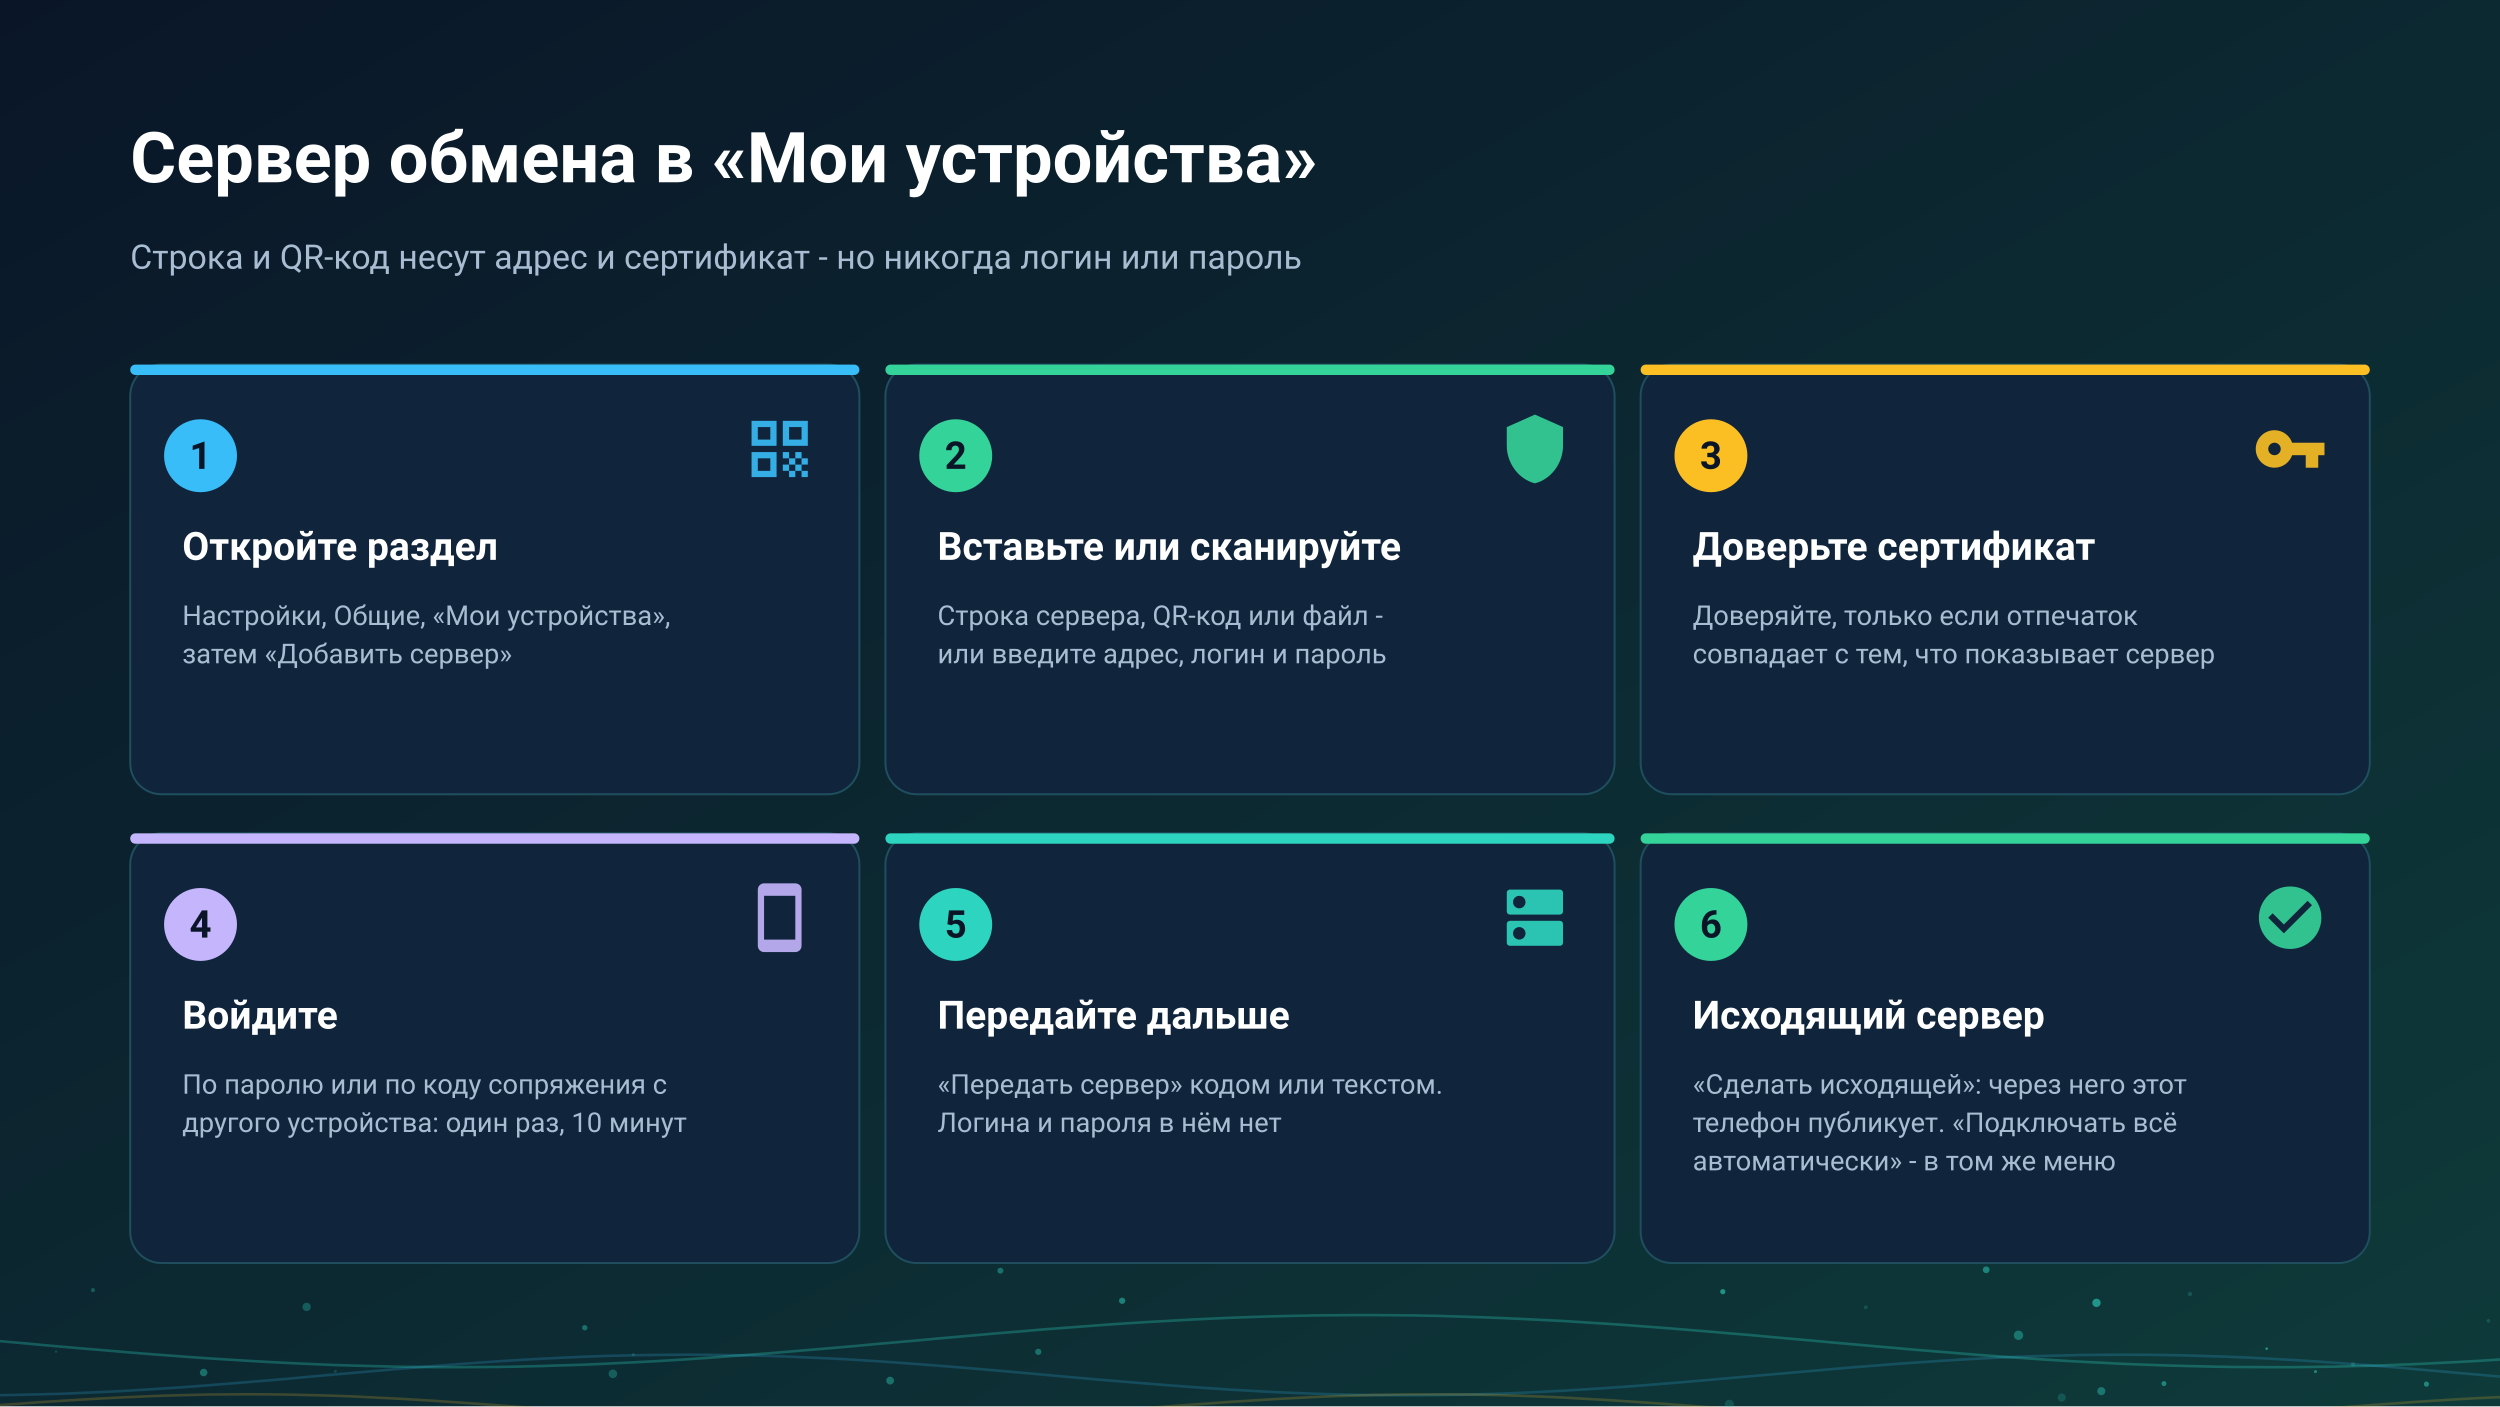
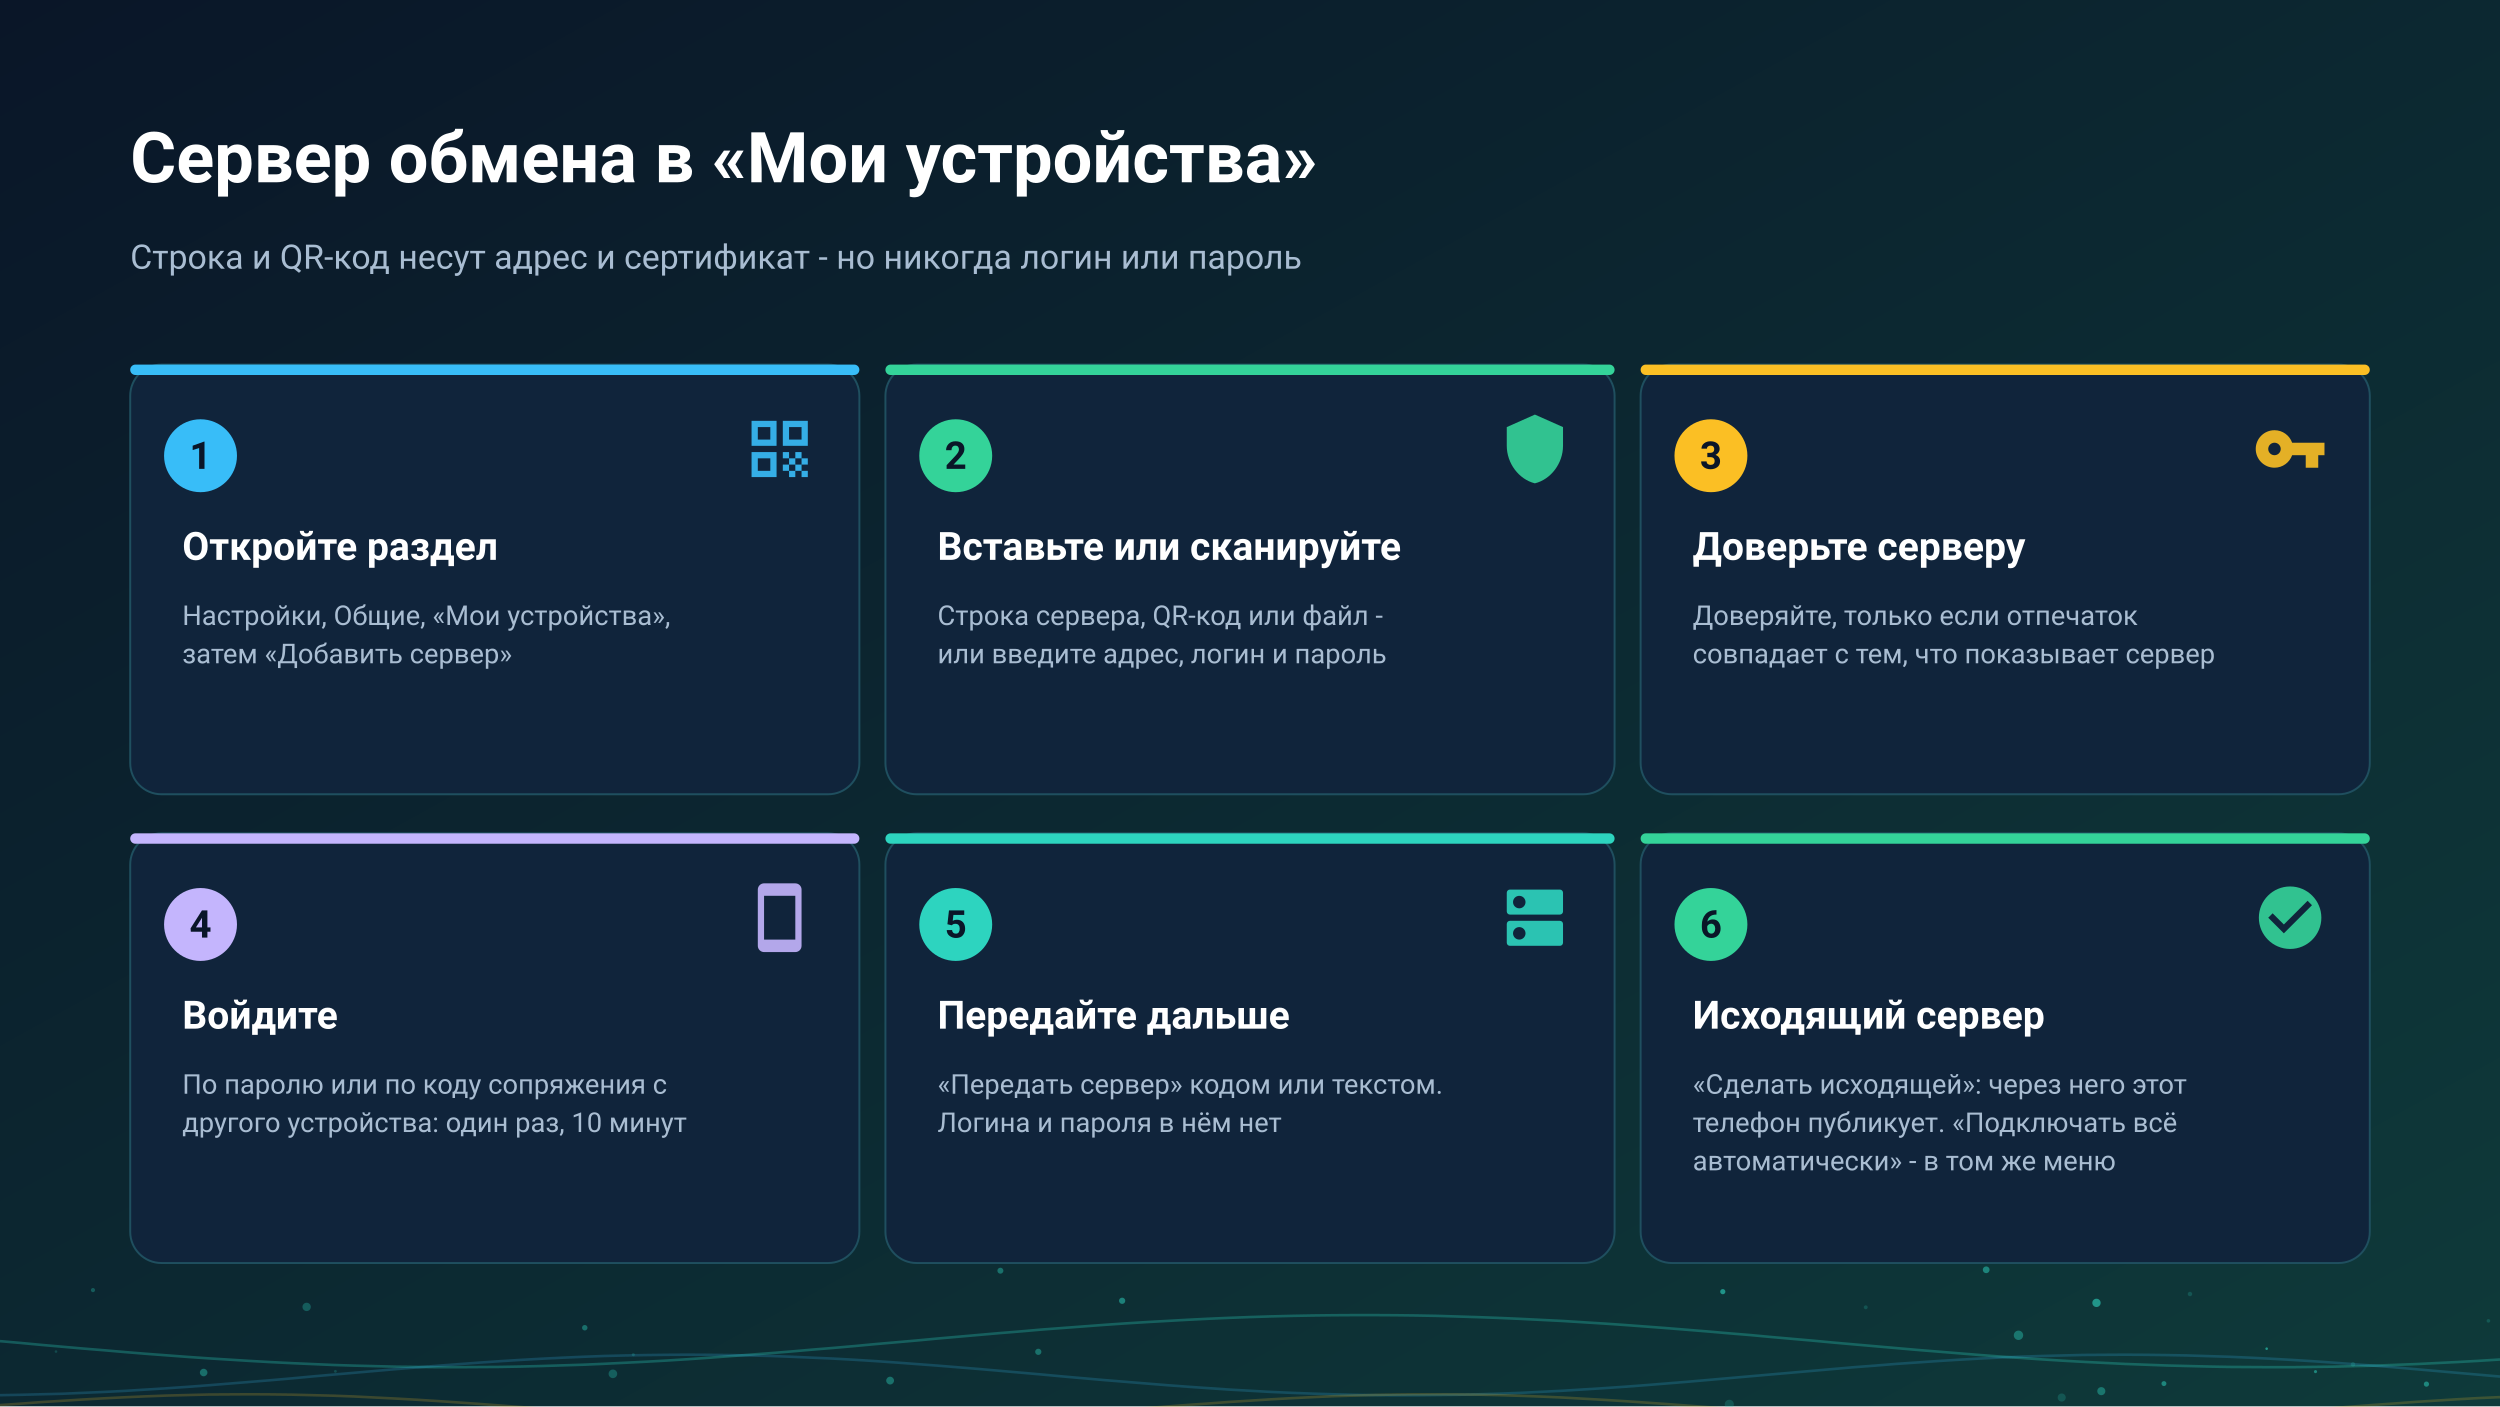
<svg xmlns="http://www.w3.org/2000/svg" viewBox="0 0 1920 1080" width="1920" height="1080" role="img" aria-labelledby="t d" lang="ru">
  <defs>
    <marker id="arr-control" viewBox="0 0 10 10" refX="8.5" refY="5" markerWidth="7" markerHeight="7" orient="auto">
      <path d="M0 0L10 5L0 10z" fill="#38bdf8" />
    </marker>
    <marker id="arr-control-s" viewBox="0 0 10 10" refX="1.5" refY="5" markerWidth="7" markerHeight="7" orient="auto">
      <path d="M10 0L0 5L10 10z" fill="#38bdf8" />
    </marker>
    <marker id="arr-tunnel" viewBox="0 0 10 10" refX="8.5" refY="5" markerWidth="7" markerHeight="7" orient="auto">
      <path d="M0 0L10 5L0 10z" fill="#34d399" />
    </marker>
    <marker id="arr-tunnel-s" viewBox="0 0 10 10" refX="1.5" refY="5" markerWidth="7" markerHeight="7" orient="auto">
      <path d="M10 0L0 5L10 10z" fill="#34d399" />
    </marker>
    <marker id="arr-media" viewBox="0 0 10 10" refX="8.5" refY="5" markerWidth="7" markerHeight="7" orient="auto">
      <path d="M0 0L10 5L0 10z" fill="#fbbf24" />
    </marker>
    <marker id="arr-media-s" viewBox="0 0 10 10" refX="1.5" refY="5" markerWidth="7" markerHeight="7" orient="auto">
      <path d="M10 0L0 5L10 10z" fill="#fbbf24" />
    </marker>
    <marker id="arr-lan" viewBox="0 0 10 10" refX="8.5" refY="5" markerWidth="7" markerHeight="7" orient="auto">
      <path d="M0 0L10 5L0 10z" fill="#c4b5fd" />
    </marker>
    <marker id="arr-lan-s" viewBox="0 0 10 10" refX="1.5" refY="5" markerWidth="7" markerHeight="7" orient="auto">
      <path d="M10 0L0 5L10 10z" fill="#c4b5fd" />
    </marker>
    <marker id="arr-danger" viewBox="0 0 10 10" refX="8.5" refY="5" markerWidth="7" markerHeight="7" orient="auto">
      <path d="M0 0L10 5L0 10z" fill="#fca5a5" />
    </marker>
    <marker id="arr-danger-s" viewBox="0 0 10 10" refX="1.5" refY="5" markerWidth="7" markerHeight="7" orient="auto">
      <path d="M10 0L0 5L10 10z" fill="#fca5a5" />
    </marker>
    <marker id="arr-server" viewBox="0 0 10 10" refX="8.5" refY="5" markerWidth="7" markerHeight="7" orient="auto">
      <path d="M0 0L10 5L0 10z" fill="#2dd4bf" />
    </marker>
    <marker id="arr-server-s" viewBox="0 0 10 10" refX="1.5" refY="5" markerWidth="7" markerHeight="7" orient="auto">
      <path d="M10 0L0 5L10 10z" fill="#2dd4bf" />
    </marker>
    <marker id="arr-muted" viewBox="0 0 10 10" refX="8.5" refY="5" markerWidth="7" markerHeight="7" orient="auto">
      <path d="M0 0L10 5L0 10z" fill="#a9bdd2" />
    </marker>
    <marker id="arr-muted-s" viewBox="0 0 10 10" refX="1.5" refY="5" markerWidth="7" markerHeight="7" orient="auto">
      <path d="M10 0L0 5L10 10z" fill="#a9bdd2" />
    </marker>
    <marker id="arr-text" viewBox="0 0 10 10" refX="8.5" refY="5" markerWidth="7" markerHeight="7" orient="auto">
      <path d="M0 0L10 5L0 10z" fill="#ffffff" />
    </marker>
    <marker id="arr-text-s" viewBox="0 0 10 10" refX="1.5" refY="5" markerWidth="7" markerHeight="7" orient="auto">
      <path d="M10 0L0 5L10 10z" fill="#ffffff" />
    </marker>
    <filter id="soft" x="-20%" y="-20%" width="140%" height="140%">
      <feDropShadow dx="0" dy="4" stdDeviation="8" flood-color="#000" flood-opacity="0.18" />
    </filter>
    <filter id="glow" x="-50%" y="-50%" width="200%" height="200%">
      <feGaussianBlur stdDeviation="14" />
    </filter>
    <linearGradient id="bgGrad" x1="0" y1="0" x2="1" y2="1">
      <stop offset="0" stop-color="#0a1628" />
      <stop offset="1" stop-color="#0e3a3a" />
    </linearGradient>
    <radialGradient id="hub" cx="0.5" cy="0.5" r="0.5">
      <stop offset="0" stop-color="#2dd4bf" stop-opacity="0.55" />
      <stop offset="1" stop-color="#2dd4bf" stop-opacity="0" />
    </radialGradient>
  </defs>
  <rect width="1920" height="1080" fill="url(#bgGrad)" />
  <g aria-hidden="true">
    <polyline points="0 1030 16 1031.4 32 1032.9 48 1034.3 64 1035.7 80 1037 96 1038.4 112 1039.7 128 1040.9 144 1042.1 160 1043.2 176 1044.2 192 1045.2 208 1046.1 224 1046.9 240 1047.6 256 1048.3 272 1048.8 288 1049.2 304 1049.6 320 1049.8 336 1050 352 1050 368 1049.9 384 1049.8 400 1049.5 416 1049.1 432 1048.6 448 1048.1 464 1047.4 480 1046.6 496 1045.8 512 1044.9 528 1043.9 544 1042.8 560 1041.6 576 1040.4 592 1039.2 608 1037.9 624 1036.5 640 1035.2 656 1033.8 672 1032.3 688 1030.9 704 1029.5 720 1028 736 1026.6 752 1025.2 768 1023.8 784 1022.5 800 1021.1 816 1019.9 832 1018.7 848 1017.5 864 1016.4 880 1015.4 896 1014.5 912 1013.6 928 1012.8 944 1012.1 960 1011.5 976 1011 992 1010.6 1008 1010.3 1024 1010.1 1040 1010 1056 1010 1072 1010.1 1088 1010.3 1104 1010.6 1120 1011.1 1136 1011.6 1152 1012.2 1168 1012.9 1184 1013.7 1200 1014.5 1216 1015.5 1232 1016.5 1248 1017.6 1264 1018.8 1280 1020 1296 1021.3 1312 1022.6 1328 1024 1344 1025.3 1360 1026.8 1376 1028.2 1392 1029.6 1408 1031.1 1424 1032.5 1440 1033.9 1456 1035.3 1472 1036.7 1488 1038 1504 1039.3 1520 1040.6 1536 1041.8 1552 1042.9 1568 1044 1584 1045 1600 1045.9 1616 1046.7 1632 1047.5 1648 1048.1 1664 1048.7 1680 1049.1 1696 1049.5 1712 1049.8 1728 1049.9 1744 1050 1760 1050 1776 1049.8 1792 1049.6 1808 1049.2 1824 1048.8 1840 1048.2 1856 1047.6 1872 1046.8 1888 1046 1904 1045.1 1920 1044.1" fill="none" stroke="#2dd4bf" stroke-width="2" opacity="0.3" />
    <polyline points="0 1071.5 16 1071.2 32 1070.8 48 1070.4 64 1069.7 80 1069 96 1068.2 112 1067.2 128 1066.2 144 1065.1 160 1063.9 176 1062.6 192 1061.3 208 1060 224 1058.6 240 1057.1 256 1055.7 272 1054.3 288 1052.9 304 1051.5 320 1050.2 336 1048.9 352 1047.7 368 1046.5 384 1045.4 400 1044.4 416 1043.5 432 1042.7 448 1042 464 1041.4 480 1041 496 1040.7 512 1040.5 528 1040.4 544 1040.5 560 1040.7 576 1041 592 1041.4 608 1042 624 1042.7 640 1043.4 656 1044.3 672 1045.3 688 1046.4 704 1047.6 720 1048.8 736 1050.1 752 1051.4 768 1052.8 784 1054.2 800 1055.6 816 1057.1 832 1058.5 848 1059.9 864 1061.2 880 1062.5 896 1063.8 912 1065 928 1066.1 944 1067.2 960 1068.1 976 1069 992 1069.7 1008 1070.3 1024 1070.8 1040 1071.2 1056 1071.5 1072 1071.6 1088 1071.6 1104 1071.4 1120 1071.2 1136 1070.8 1152 1070.3 1168 1069.7 1184 1068.9 1200 1068.1 1216 1067.1 1232 1066.1 1248 1065 1264 1063.8 1280 1062.5 1296 1061.2 1312 1059.8 1328 1058.4 1344 1057 1360 1055.6 1376 1054.2 1392 1052.8 1408 1051.4 1424 1050 1440 1048.8 1456 1047.5 1472 1046.4 1488 1045.3 1504 1044.3 1520 1043.4 1536 1042.6 1552 1041.9 1568 1041.4 1584 1041 1600 1040.6 1616 1040.5 1632 1040.4 1648 1040.5 1664 1040.7 1680 1041 1696 1041.5 1712 1042 1728 1042.7 1744 1043.5 1760 1044.4 1776 1045.4 1792 1046.5 1808 1047.7 1824 1048.9 1840 1050.2 1856 1051.6 1872 1053 1888 1054.4 1904 1055.8 1920 1057.2" fill="none" stroke="#38bdf8" stroke-width="2" opacity="0.2" />
    <polyline points="0 1079.1 16 1078 32 1076.8 48 1075.8 64 1074.8 80 1073.9 96 1073.1 112 1072.4 128 1071.8 144 1071.4 160 1071 176 1070.9 192 1070.8 208 1070.9 224 1071.1 240 1071.5 256 1071.9 272 1072.5 288 1073.3 304 1074.1 320 1075 336 1076 352 1077.1 368 1078.2 384 1079.4 400 1080.6 416 1081.9 432 1083.1 448 1084.3 464 1085.5 480 1086.7 496 1087.8 512 1088.8 528 1089.7 544 1090.6 560 1091.3 576 1091.9 592 1092.4 608 1092.8 624 1093.1 640 1093.2 656 1093.2 672 1093 688 1092.7 704 1092.3 720 1091.8 736 1091.1 752 1090.3 768 1089.4 784 1088.5 800 1087.4 816 1086.3 832 1085.1 848 1083.9 864 1082.7 880 1081.5 896 1080.2 912 1079 928 1077.9 944 1076.7 960 1075.7 976 1074.7 992 1073.8 1008 1073 1024 1072.3 1040 1071.8 1056 1071.3 1072 1071 1088 1070.8 1104 1070.8 1120 1070.9 1136 1071.1 1152 1071.5 1168 1072 1184 1072.6 1200 1073.3 1216 1074.2 1232 1075.1 1248 1076.1 1264 1077.2 1280 1078.3 1296 1079.5 1312 1080.7 1328 1082 1344 1083.2 1360 1084.4 1376 1085.6 1392 1086.8 1408 1087.8 1424 1088.9 1440 1089.8 1456 1090.6 1472 1091.4 1488 1092 1504 1092.5 1520 1092.9 1536 1093.1 1552 1093.2 1568 1093.2 1584 1093 1600 1092.7 1616 1092.3 1632 1091.7 1648 1091 1664 1090.2 1680 1089.4 1696 1088.4 1712 1087.3 1728 1086.2 1744 1085 1760 1083.8 1776 1082.6 1792 1081.4 1808 1080.1 1824 1078.9 1840 1077.8 1856 1076.6 1872 1075.6 1888 1074.6 1904 1073.7 1920 1073" fill="none" stroke="#fbbf24" stroke-width="2" opacity="0.2" />
    <circle cx="1911.1" cy="1014.4" r="1.4" fill="#2dd4bf" stroke="none" stroke-width="2" opacity="0.2" />
    <circle cx="1197.8" cy="950" r="1.7" fill="#2dd4bf" stroke="none" stroke-width="2" opacity="0.4" />
    <circle cx="887.3" cy="1093.7" r="1.3" fill="#2dd4bf" stroke="none" stroke-width="2" opacity="0.5" />
    <circle cx="1693.6" cy="1096.8" r="2" fill="#2dd4bf" stroke="none" stroke-width="2" opacity="0.4" />
    <circle cx="1740.8" cy="1035.8" r="1" fill="#2dd4bf" stroke="none" stroke-width="2" opacity="0.6" />
    <circle cx="789.8" cy="1114.3" r="1.1" fill="#2dd4bf" stroke="none" stroke-width="2" opacity="0.3" />
    <circle cx="1681.9" cy="993.8" r="1.7" fill="#2dd4bf" stroke="none" stroke-width="2" opacity="0.2" />
    <circle cx="1653.8" cy="1104" r="2.6" fill="#2dd4bf" stroke="none" stroke-width="2" opacity="0.4" />
    <circle cx="235.5" cy="1003.7" r="3.2" fill="#2dd4bf" stroke="none" stroke-width="2" opacity="0.3" />
    <circle cx="1863.5" cy="1063" r="2" fill="#2dd4bf" stroke="none" stroke-width="2" opacity="0.5" />
    <circle cx="1377.6" cy="951" r="3.6" fill="#2dd4bf" stroke="none" stroke-width="2" opacity="0.4" />
    <circle cx="449.1" cy="1019.7" r="2.1" fill="#2dd4bf" stroke="none" stroke-width="2" opacity="0.4" />
    <circle cx="612.8" cy="1117.6" r="3.1" fill="#2dd4bf" stroke="none" stroke-width="2" opacity="0.2" />
    <circle cx="654.6" cy="1145.2" r="2.6" fill="#2dd4bf" stroke="none" stroke-width="2" opacity="0.2" />
    <circle cx="611.3" cy="1144.8" r="1.6" fill="#2dd4bf" stroke="none" stroke-width="2" opacity="0.3" />
    <circle cx="1525.4" cy="975.2" r="2.6" fill="#2dd4bf" stroke="none" stroke-width="2" opacity="0.5" />
    <circle cx="156.4" cy="1054.1" r="2.9" fill="#2dd4bf" stroke="none" stroke-width="2" opacity="0.4" />
    <circle cx="1689.1" cy="961.7" r="2.4" fill="#2dd4bf" stroke="none" stroke-width="2" opacity="0.3" />
    <circle cx="71.4" cy="990.8" r="1.6" fill="#2dd4bf" stroke="none" stroke-width="2" opacity="0.3" />
    <circle cx="1550.2" cy="1025.5" r="3.6" fill="#2dd4bf" stroke="none" stroke-width="2" opacity="0.4" />
    <circle cx="1583.4" cy="1073.3" r="3.1" fill="#2dd4bf" stroke="none" stroke-width="2" opacity="0.2" />
    <circle cx="1807.1" cy="1047.8" r="1.7" fill="#2dd4bf" stroke="none" stroke-width="2" opacity="0.2" />
    <circle cx="1328.1" cy="1078.5" r="3.5" fill="#2dd4bf" stroke="none" stroke-width="2" opacity="0.2" />
    <circle cx="605.8" cy="944.1" r="3.5" fill="#2dd4bf" stroke="none" stroke-width="2" opacity="0.4" />
    <circle cx="861.8" cy="999" r="2.4" fill="#2dd4bf" stroke="none" stroke-width="2" opacity="0.5" />
    <circle cx="1246.5" cy="1122" r="3" fill="#2dd4bf" stroke="none" stroke-width="2" opacity="0.2" />
    <circle cx="486.4" cy="1040.4" r="1.2" fill="#2dd4bf" stroke="none" stroke-width="2" opacity="0.2" />
    <circle cx="1323.1" cy="992" r="2" fill="#2dd4bf" stroke="none" stroke-width="2" opacity="0.6" />
    <circle cx="1805.3" cy="1100.6" r="2.4" fill="#2dd4bf" stroke="none" stroke-width="2" opacity="0.2" />
    <circle cx="683.6" cy="1060.3" r="3" fill="#2dd4bf" stroke="none" stroke-width="2" opacity="0.4" />
    <circle cx="470.7" cy="1055.1" r="3.3" fill="#2dd4bf" stroke="none" stroke-width="2" opacity="0.3" />
    <circle cx="257.6" cy="1053.2" r="1.1" fill="#2dd4bf" stroke="none" stroke-width="2" opacity="0.2" />
    <circle cx="488.3" cy="1090.9" r="3.4" fill="#2dd4bf" stroke="none" stroke-width="2" opacity="0.4" />
    <circle cx="1610.1" cy="1000.6" r="3.2" fill="#2dd4bf" stroke="none" stroke-width="2" opacity="0.6" />
    <circle cx="1613.8" cy="1068.4" r="3.1" fill="#2dd4bf" stroke="none" stroke-width="2" opacity="0.4" />
    <circle cx="768.3" cy="975.9" r="2.3" fill="#2dd4bf" stroke="none" stroke-width="2" opacity="0.4" />
    <circle cx="448.7" cy="947.7" r="1.3" fill="#2dd4bf" stroke="none" stroke-width="2" opacity="0.4" />
    <circle cx="891" cy="1113.4" r="1.5" fill="#2dd4bf" stroke="none" stroke-width="2" opacity="0.6" />
    <circle cx="945.5" cy="1150.9" r="2.2" fill="#2dd4bf" stroke="none" stroke-width="2" opacity="0.2" />
    <circle cx="1778.3" cy="1053.4" r="1.2" fill="#2dd4bf" stroke="none" stroke-width="2" opacity="0.5" />
    <circle cx="814.8" cy="955.7" r="3.2" fill="#2dd4bf" stroke="none" stroke-width="2" opacity="0.2" />
    <circle cx="621.2" cy="1128.4" r="1.2" fill="#2dd4bf" stroke="none" stroke-width="2" opacity="0.4" />
    <circle cx="1661.9" cy="1062.6" r="1.9" fill="#2dd4bf" stroke="none" stroke-width="2" opacity="0.5" />
    <circle cx="1432.9" cy="1004" r="1.5" fill="#2dd4bf" stroke="none" stroke-width="2" opacity="0.2" />
    <circle cx="43" cy="1038" r="1" fill="#2dd4bf" stroke="none" stroke-width="2" opacity="0.2" />
    <circle cx="797.4" cy="1038.2" r="2.4" fill="#2dd4bf" stroke="none" stroke-width="2" opacity="0.4" />
  </g>
  <text x="100" y="140" font-family="'Segoe UI', Roboto, 'Noto Sans', 'Helvetica Neue', Arial, sans-serif" font-size="54" font-weight="700" fill="#ffffff" text-anchor="start">
    <tspan x="100" dy="0">Сервер обмена в «Мои устройства»</tspan>
  </text>
  <text x="100" y="206.4" font-family="'Segoe UI', Roboto, 'Noto Sans', 'Helvetica Neue', Arial, sans-serif" font-size="26" font-weight="400" fill="#a9bdd2" text-anchor="start">
    <tspan x="100" dy="0">Строка и QR-код несут адрес и сертификат - но никогда логин или пароль</tspan>
  </text>
  <rect x="100" y="280" width="560" height="330" rx="24" fill="#10243b" stroke="#1f4f5f" stroke-width="1.5" />
  <rect x="100" y="280" width="560" height="8" rx="4" fill="#38bdf8" stroke="none" stroke-width="1.5" />
  <circle cx="154" cy="350" r="28" fill="#38bdf8" stroke="none" stroke-width="2" />
  <text x="154" y="360.1" font-family="'Segoe UI', Roboto, 'Noto Sans', 'Helvetica Neue', Arial, sans-serif" font-size="29.4" font-weight="700" fill="#0a1628" text-anchor="middle">
    <tspan x="154" dy="0">1</tspan>
  </text>
  <g transform="translate(570 316) scale(2.4)" opacity="0.9">
    <path d="M3 11h8V3H3v8zm2-6h4v4H5V5zm-2 16h8v-8H3v8zm2-6h4v4H5v-4zM13 3v8h8V3h-8zm6 6h-4V5h4v4zm0 10h2v2h-2zm-6-6h2v2h-2zm2 2h2v2h-2zm-2 2h2v2h-2zm2 2h2v2h-2zm2-2h2v2h-2zm0-4h2v2h-2zm2 2h2v2h-2z" fill="#38bdf8" />
  </g>
  <text x="140" y="430" font-family="'Segoe UI', Roboto, 'Noto Sans', 'Helvetica Neue', Arial, sans-serif" font-size="30" font-weight="700" fill="#ffffff" text-anchor="start">
    <tspan x="140" dy="0">Откройте раздел</tspan>
  </text>
  <text x="140" y="480" font-family="'Segoe UI', Roboto, 'Noto Sans', 'Helvetica Neue', Arial, sans-serif" font-size="21" font-weight="400" fill="#a9bdd2" text-anchor="start">
    <tspan x="140" dy="0">Настройки, Общие, «Мои устройства»,</tspan>
    <tspan x="140" dy="29.4">затем «Добавить сервер»</tspan>
  </text>
  <rect x="680" y="280" width="560" height="330" rx="24" fill="#10243b" stroke="#1f4f5f" stroke-width="1.5" />
  <rect x="680" y="280" width="560" height="8" rx="4" fill="#34d399" stroke="none" stroke-width="1.5" />
  <circle cx="734" cy="350" r="28" fill="#34d399" stroke="none" stroke-width="2" />
  <text x="734" y="360.1" font-family="'Segoe UI', Roboto, 'Noto Sans', 'Helvetica Neue', Arial, sans-serif" font-size="29.4" font-weight="700" fill="#0a1628" text-anchor="middle">
    <tspan x="734" dy="0">2</tspan>
  </text>
  <g transform="translate(1150 316) scale(2.4)" opacity="0.9">
    <path d="M12 1L3 5v6c0 5.55 3.84 10.74 9 12 5.16-1.26 9-6.45 9-12V5l-9-4z" fill="#34d399" />
  </g>
  <text x="720" y="430" font-family="'Segoe UI', Roboto, 'Noto Sans', 'Helvetica Neue', Arial, sans-serif" font-size="30" font-weight="700" fill="#ffffff" text-anchor="start">
    <tspan x="720" dy="0">Вставьте или сканируйте</tspan>
  </text>
  <text x="720" y="480" font-family="'Segoe UI', Roboto, 'Noto Sans', 'Helvetica Neue', Arial, sans-serif" font-size="21" font-weight="400" fill="#a9bdd2" text-anchor="start">
    <tspan x="720" dy="0">Строка сервера, QR-код или файл -</tspan>
    <tspan x="720" dy="29.4">или введите адрес, логин и пароль</tspan>
  </text>
  <rect x="1260" y="280" width="560" height="330" rx="24" fill="#10243b" stroke="#1f4f5f" stroke-width="1.5" />
  <rect x="1260" y="280" width="560" height="8" rx="4" fill="#fbbf24" stroke="none" stroke-width="1.5" />
  <circle cx="1314" cy="350" r="28" fill="#fbbf24" stroke="none" stroke-width="2" />
  <text x="1314" y="360.1" font-family="'Segoe UI', Roboto, 'Noto Sans', 'Helvetica Neue', Arial, sans-serif" font-size="29.4" font-weight="700" fill="#0a1628" text-anchor="middle">
    <tspan x="1314" dy="0">3</tspan>
  </text>
  <g transform="translate(1730 316) scale(2.4)" opacity="0.9">
    <path d="M12.65 10C11.83 7.67 9.61 6 7 6c-3.31 0-6 2.69-6 6s2.690 6 6 6c2.61 0 4.83-1.67 5.65-4H17v4h4v-4h2v-4H12.65zM7 14c-1.1 0-2-.9-2-2s.9-2 2-2 2 .9 2 2-.9 2-2 2z" fill="#fbbf24" />
  </g>
  <text x="1300" y="430" font-family="'Segoe UI', Roboto, 'Noto Sans', 'Helvetica Neue', Arial, sans-serif" font-size="30" font-weight="700" fill="#ffffff" text-anchor="start">
-     <tspan x="1300" dy="0">Доверьте сертификат</tspan>
+     <tspan x="1300" dy="0">Доверьте серверу</tspan>
  </text>
  <text x="1300" y="480" font-family="'Segoe UI', Roboto, 'Noto Sans', 'Helvetica Neue', Arial, sans-serif" font-size="21" font-weight="400" fill="#a9bdd2" text-anchor="start">
    <tspan x="1300" dy="0">Доверяйте, только если отпечаток</tspan>
    <tspan x="1300" dy="29.4">совпадает с тем, что показывает сервер</tspan>
  </text>
  <rect x="100" y="640" width="560" height="330" rx="24" fill="#10243b" stroke="#1f4f5f" stroke-width="1.5" />
  <rect x="100" y="640" width="560" height="8" rx="4" fill="#c4b5fd" stroke="none" stroke-width="1.5" />
  <circle cx="154" cy="710" r="28" fill="#c4b5fd" stroke="none" stroke-width="2" />
  <text x="154" y="720.1" font-family="'Segoe UI', Roboto, 'Noto Sans', 'Helvetica Neue', Arial, sans-serif" font-size="29.4" font-weight="700" fill="#0a1628" text-anchor="middle">
    <tspan x="154" dy="0">4</tspan>
  </text>
  <g transform="translate(570 676) scale(2.4)" opacity="0.9">
    <path d="M17 1.01L7 1c-1.1 0-2 .9-2 2v18c0 1.1.9 2 2 2h10c1.1 0 2-.9 2-2V3c0-1.1-.9-1.99-2-1.99zM17 19H7V5h10v14z" fill="#c4b5fd" />
  </g>
  <text x="140" y="790" font-family="'Segoe UI', Roboto, 'Noto Sans', 'Helvetica Neue', Arial, sans-serif" font-size="30" font-weight="700" fill="#ffffff" text-anchor="start">
    <tspan x="140" dy="0">Войдите</tspan>
  </text>
  <text x="140" y="840" font-family="'Segoe UI', Roboto, 'Noto Sans', 'Helvetica Neue', Arial, sans-serif" font-size="21" font-weight="400" fill="#a9bdd2" text-anchor="start">
    <tspan x="140" dy="0">По паролю или по коду сопряжения с</tspan>
    <tspan x="140" dy="29.4">другого устройства: один раз, 10 минут</tspan>
  </text>
  <rect x="680" y="640" width="560" height="330" rx="24" fill="#10243b" stroke="#1f4f5f" stroke-width="1.5" />
  <rect x="680" y="640" width="560" height="8" rx="4" fill="#2dd4bf" stroke="none" stroke-width="1.5" />
  <circle cx="734" cy="710" r="28" fill="#2dd4bf" stroke="none" stroke-width="2" />
  <text x="734" y="720.1" font-family="'Segoe UI', Roboto, 'Noto Sans', 'Helvetica Neue', Arial, sans-serif" font-size="29.4" font-weight="700" fill="#0a1628" text-anchor="middle">
    <tspan x="734" dy="0">5</tspan>
  </text>
  <g transform="translate(1150 676) scale(2.4)" opacity="0.9">
    <path d="M20 13H4c-.55 0-1 .45-1 1v6c0 .55.45 1 1 1h16c.55 0 1-.45 1-1v-6c0-.55-.45-1-1-1zM7 19c-1.1 0-2-.9-2-2s.9-2 2-2 2 .9 2 2-.9 2-2 2zM20 3H4c-.55 0-1 .45-1 1v6c0 .55.45 1 1 1h16c.55 0 1-.45 1-1V4c0-.55-.45-1-1-1zM7 9c-1.1 0-2-.9-2-2s.9-2 2-2 2 .9 2 2-.9 2-2 2z" fill="#2dd4bf" />
  </g>
  <text x="720" y="790" font-family="'Segoe UI', Roboto, 'Noto Sans', 'Helvetica Neue', Arial, sans-serif" font-size="30" font-weight="700" fill="#ffffff" text-anchor="start">
    <tspan x="720" dy="0">Передайте дальше</tspan>
  </text>
  <text x="720" y="840" font-family="'Segoe UI', Roboto, 'Noto Sans', 'Helvetica Neue', Arial, sans-serif" font-size="21" font-weight="400" fill="#a9bdd2" text-anchor="start">
    <tspan x="720" dy="0">«Передать сервер» кодом или текстом.</tspan>
    <tspan x="720" dy="29.4">Логина и пароля в нём нет</tspan>
  </text>
  <rect x="1260" y="640" width="560" height="330" rx="24" fill="#10243b" stroke="#1f4f5f" stroke-width="1.5" />
  <rect x="1260" y="640" width="560" height="8" rx="4" fill="#34d399" stroke="none" stroke-width="1.5" />
  <circle cx="1314" cy="710" r="28" fill="#34d399" stroke="none" stroke-width="2" />
  <text x="1314" y="720.1" font-family="'Segoe UI', Roboto, 'Noto Sans', 'Helvetica Neue', Arial, sans-serif" font-size="29.4" font-weight="700" fill="#0a1628" text-anchor="middle">
    <tspan x="1314" dy="0">6</tspan>
  </text>
  <g transform="translate(1730 676) scale(2.4)" opacity="0.9">
    <path d="M12 2C6.48 2 2 6.48 2 12s4.48 10 10 10 10-4.48 10-10S17.52 2 12 2zm-2 15l-5-5 1.41-1.41L10 14.17l7.590-7.59L19 8l-9 9z" fill="#34d399" />
  </g>
  <text x="1300" y="790" font-family="'Segoe UI', Roboto, 'Noto Sans', 'Helvetica Neue', Arial, sans-serif" font-size="30" font-weight="700" fill="#ffffff" text-anchor="start">
    <tspan x="1300" dy="0">Исходящий сервер</tspan>
  </text>
  <text x="1300" y="840" font-family="'Segoe UI', Roboto, 'Noto Sans', 'Helvetica Neue', Arial, sans-serif" font-size="21" font-weight="400" fill="#a9bdd2" text-anchor="start">
    <tspan x="1300" dy="0">«Сделать исходящей»: через него этот</tspan>
    <tspan x="1300" dy="29.4">телефон публикует. «Подключать всё</tspan>
    <tspan x="1300" dy="29.4">автоматически» - в том же меню</tspan>
  </text>
</svg>
